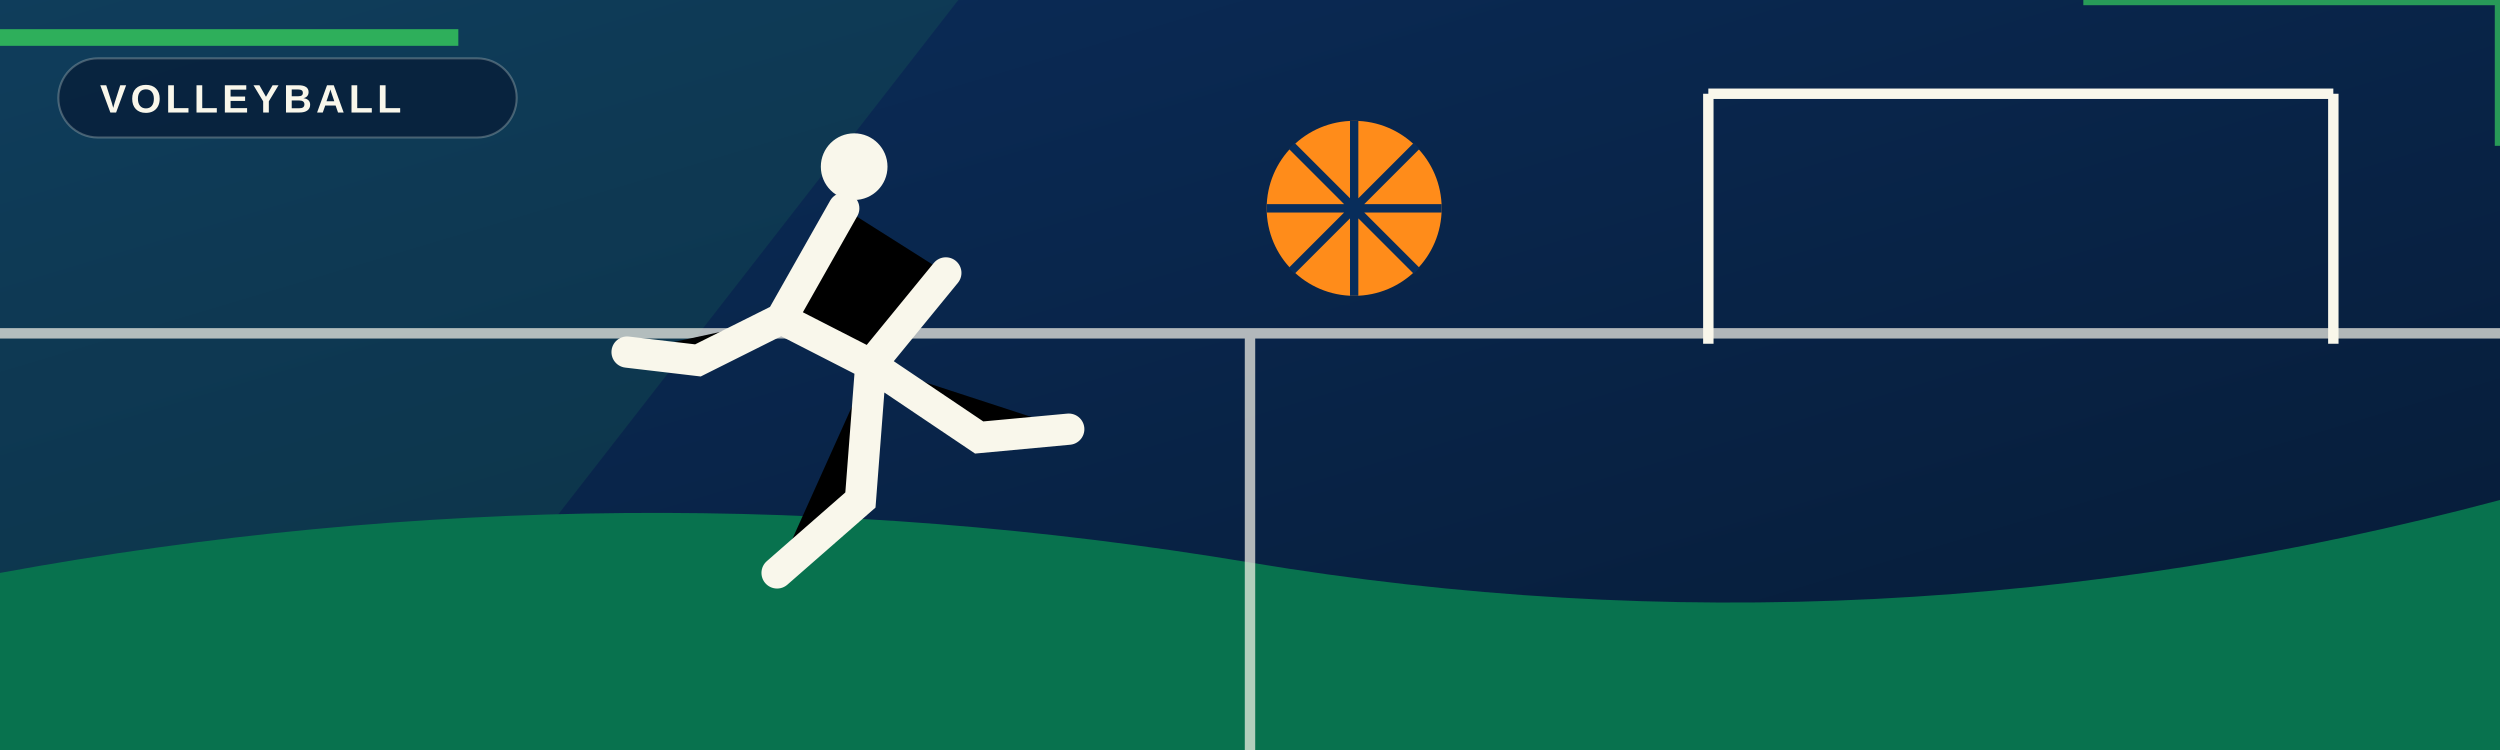
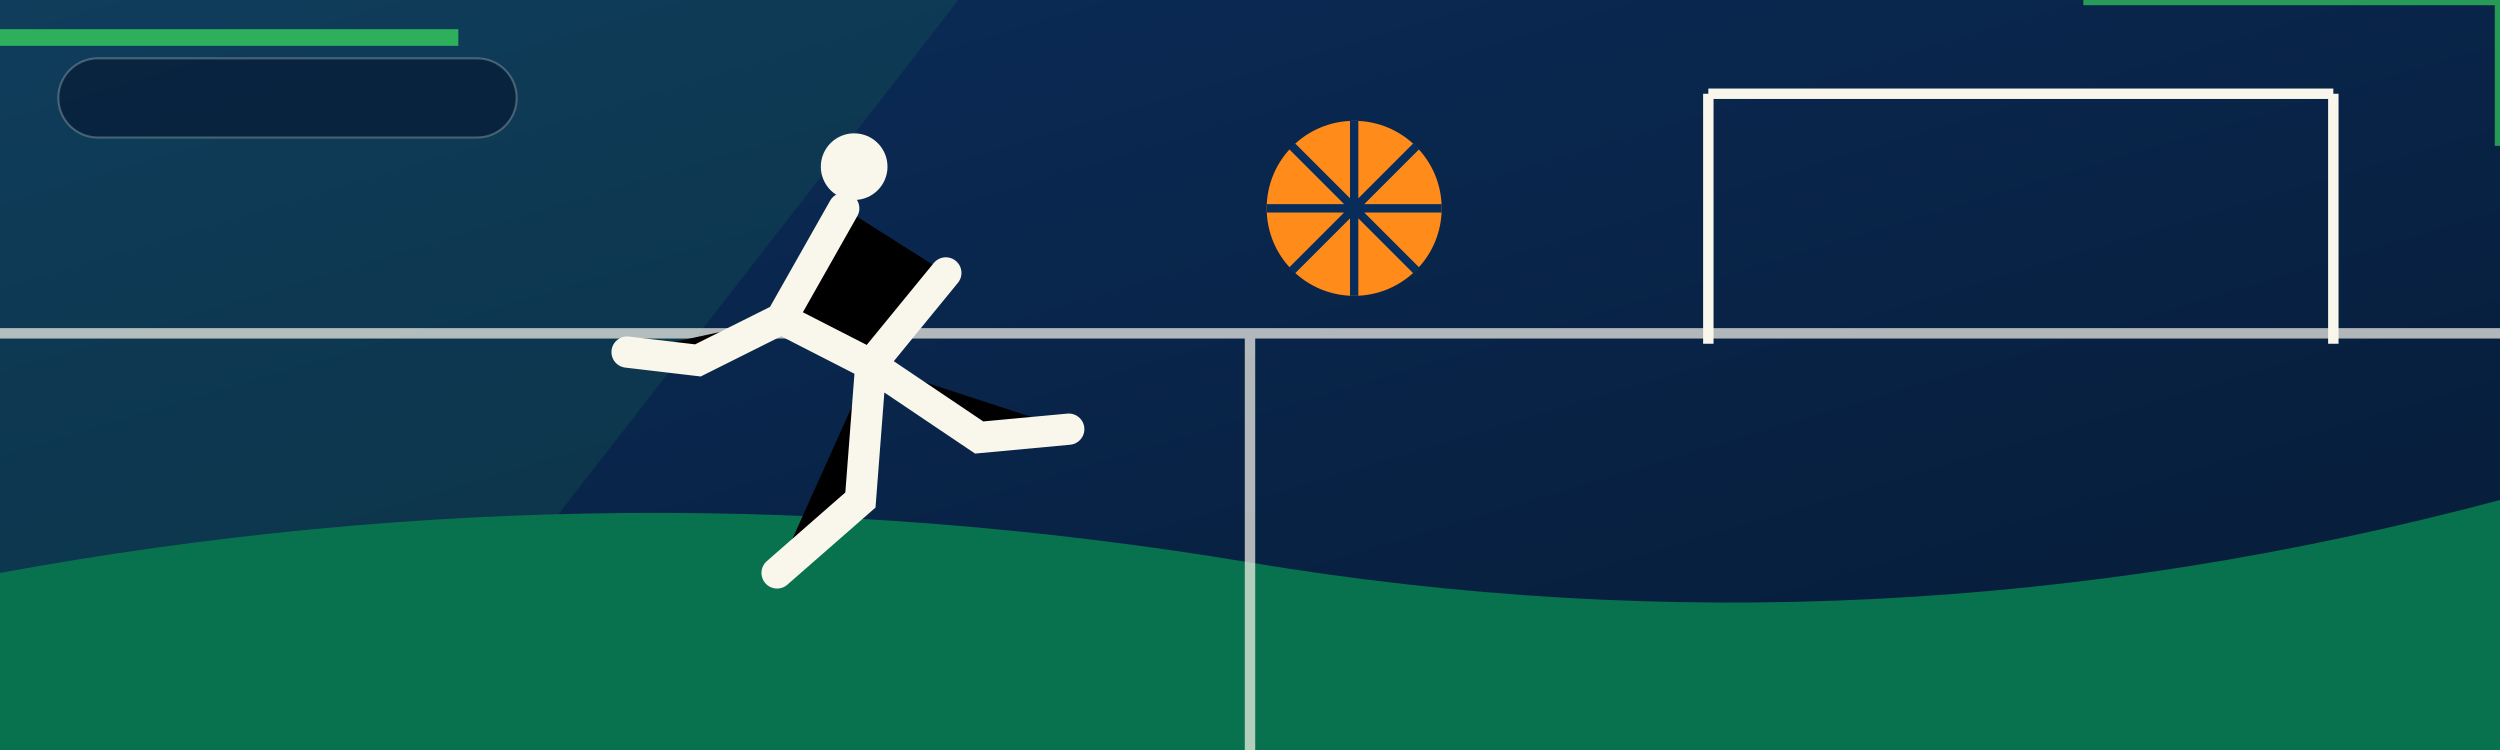
<svg xmlns="http://www.w3.org/2000/svg" viewBox="0 0 1200 360" role="img" aria-labelledby="title desc" preserveAspectRatio="xMidYMid slice">
  <defs>
    <linearGradient id="bg" x2="1" y2="1">
      <stop stop-color="#0B2D5B" />
      <stop offset="1" stop-color="#061B35" />
    </linearGradient>
    <linearGradient id="accent" x2="1" y2="0">
      <stop stop-color="#2EAF5B" />
      <stop offset="1" stop-color="#2EAF5B" />
    </linearGradient>
  </defs>
  <rect width="1200" height="360" fill="url(#bg)" />
  <path d="M0 0H460L180 360H0Z" fill="#2EAF5B" opacity=".12" />
  <path d="M0 330Q300 260 600 315T1200 280V360H0Z" fill="url(#accent)" opacity=".2" />
  <path d="M0 275Q300 220 600 270T1200 240V360H0Z" fill="#08724E" />
  <path d="M0 160h1200M600 160v200" stroke="#F9F7EB" stroke-width="5" opacity=".7" />
  <path d="M820 45v120M820 45h300M1120 45v120" stroke="#F9F7EB" stroke-width="5" />
  <circle cx="650" cy="100" r="42" fill="#FF8C1A" />
  <path d="M608 100h84M650 58v84M620 70q30 30 60 60M680 70q-30 30-60 60" stroke="#082D5B" stroke-width="4" fill="none" />
  <circle cx="410" cy="80" r="16" fill="#F9F7EB" />
  <path d="m405 100-30 53 43 22 36-44M375 153l-40 20-34-4M418 175l-5 65-40 35M418 175l52 35 43-4" stroke="#F9F7EB" stroke-width="15" stroke-linecap="round" />
  <path d="M0 18H220" stroke="#2EAF5B" stroke-width="8" />
  <path d="M1000 0h200v70" fill="none" stroke="#2EAF5B" stroke-width="5" opacity=".85" />
  <rect x="28" y="28" width="220" height="38" rx="19" fill="#061B35" opacity=".72" stroke="#F9F7EB" stroke-opacity=".35" />
-   <text x="48" y="54" fill="#F9F7EB" font-family="Arial, sans-serif" font-size="19" font-weight="700" letter-spacing="2">VOLLEYBALL</text>
</svg>
